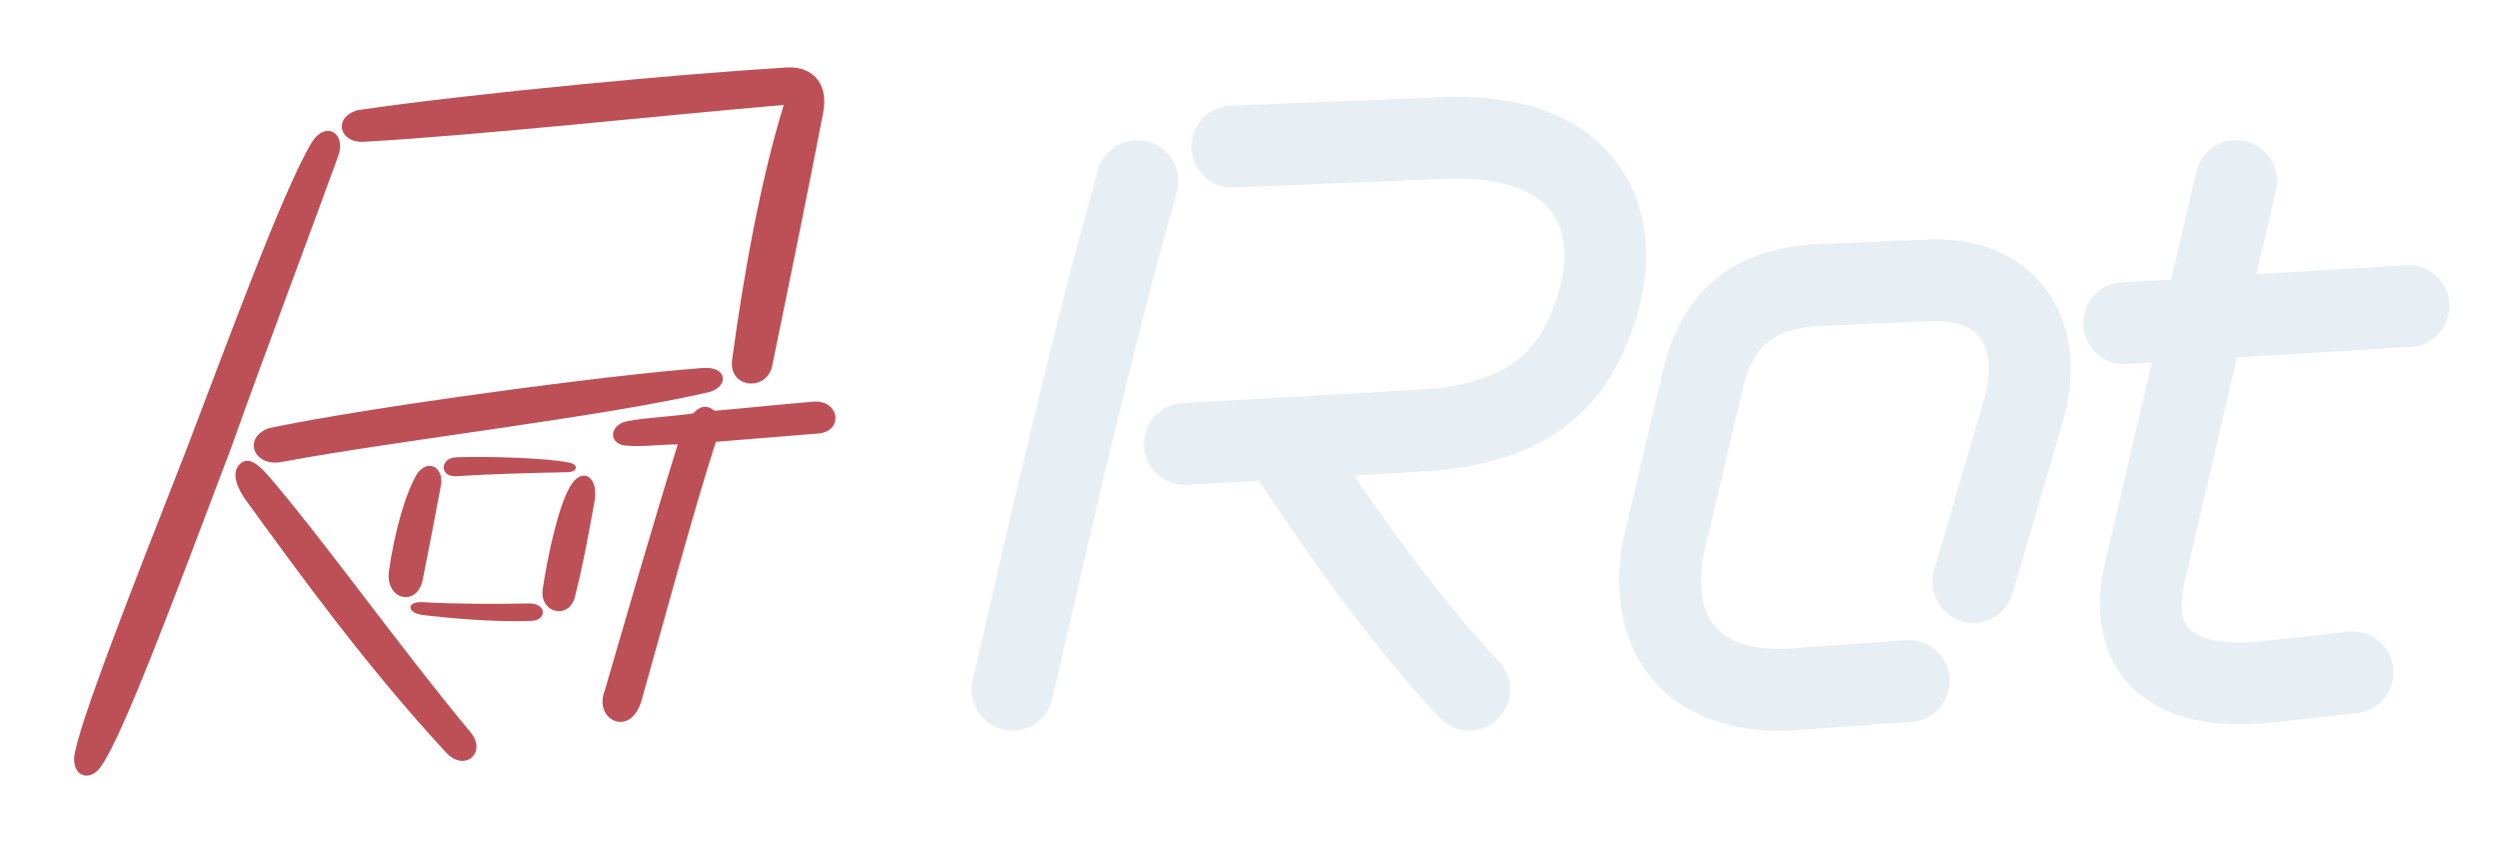
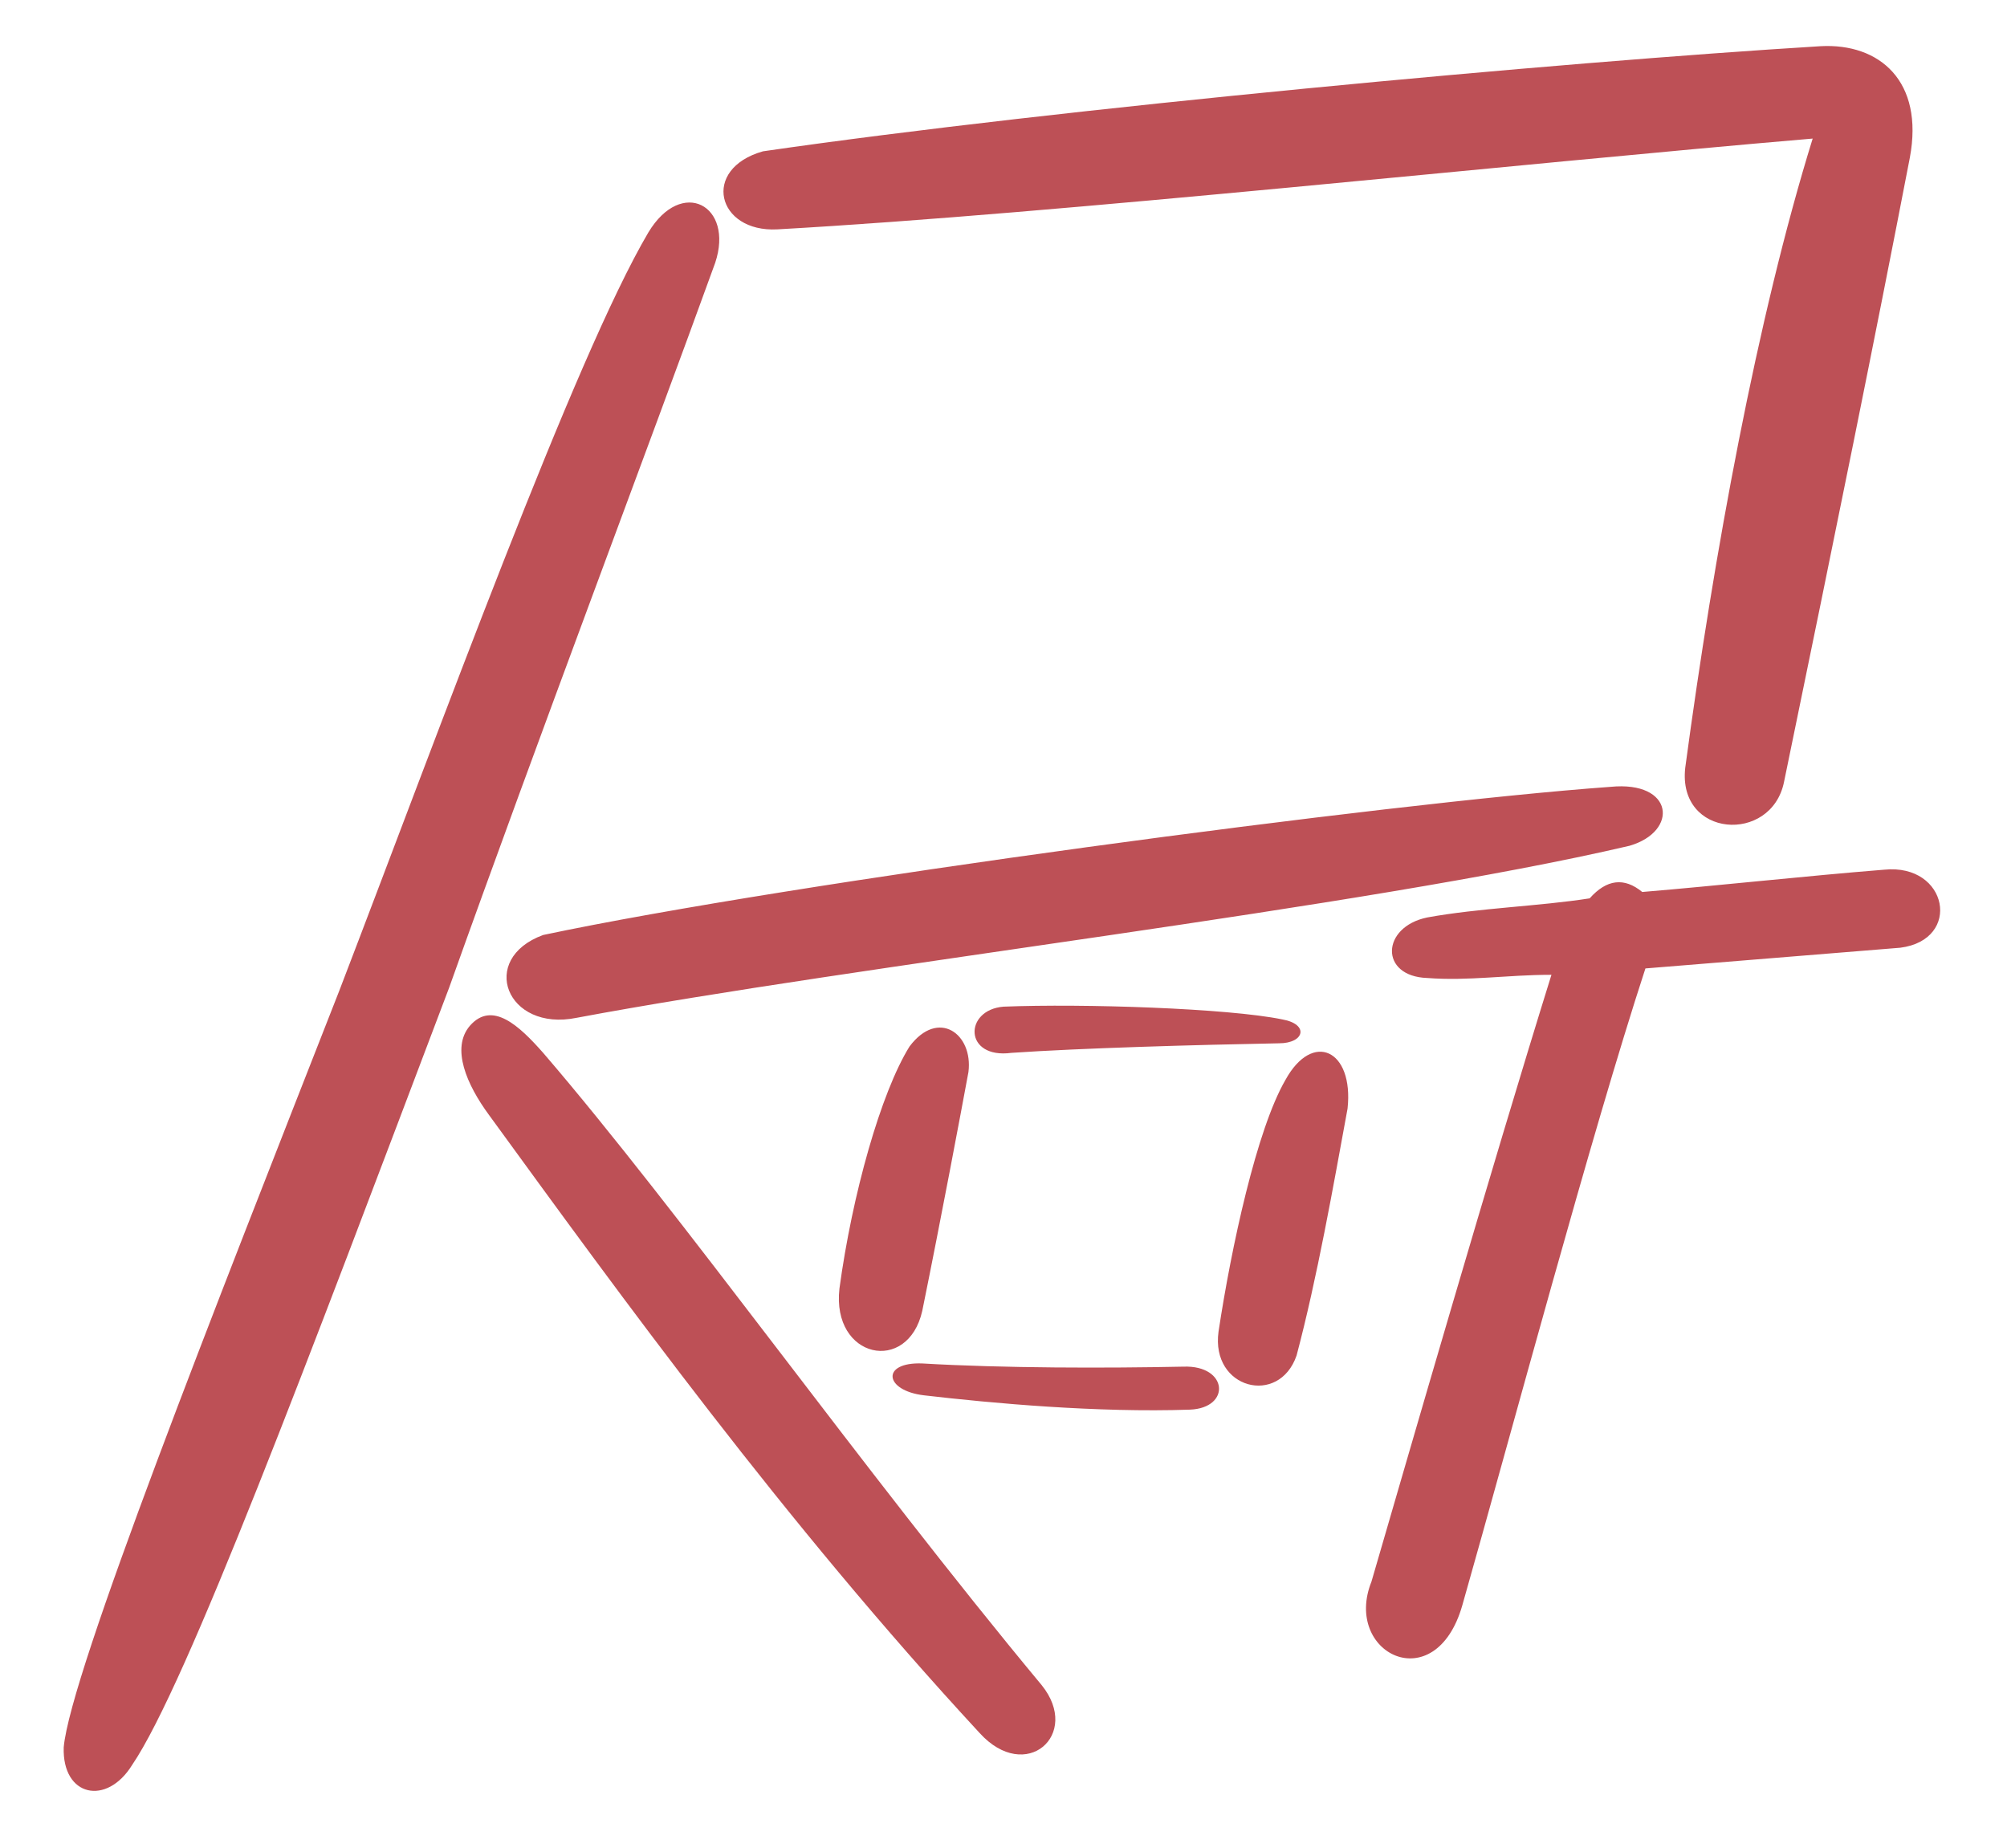
- <svg xmlns="http://www.w3.org/2000/svg" width="580" height="195" viewBox="0 0 580 195" role="img" aria-label="Rot">
-   <g transform="translate(7,8) scale(.15)">
+ <svg xmlns="http://www.w3.org/2000/svg" width="1260" height="1160" viewBox="0 0 1260 1160" role="img" aria-label="Rot">
+   <g transform="translate(-28,-22)">
    <path fill="#BD5056" fill-rule="evenodd" d="M68 1119 C72 1073 163 843 241 644 C304 480 389 246 435 168 C456 133 489 151 477 187 C435 303 366 485 310 642 C221 877 145 1080 111 1130 C95 1156 67 1150 68 1119 Z M507 117 C693 90 1007 61 1171 51 C1208 49 1236 73 1227 121 C1205 235 1181 353 1148 513 C1140 552 1081 548 1086 504 C1104 370 1131 222 1166 109 C978 125 694 156 516 166 C478 168 468 128 507 117 Z M369 609 C525 576 900 526 1039 516 C1079 512 1082 544 1051 553 C884 592 566 628 390 661 C346 670 328 624 369 609 Z M323 666 C337 650 354 666 369 683 C455 783 569 944 682 1080 C707 1111 672 1142 643 1110 C520 977 418 836 335 722 C321 703 311 680 323 666 Z M658 654 C708 652 799 655 833 662 C850 665 847 677 831 677 C778 678 707 680 663 683 C633 687 633 656 658 654 Z M599 679 C617 655 639 671 636 695 C631 722 619 786 607 845 C598 885 550 875 555 831 C563 772 581 708 599 679 Z M835 700 C852 669 878 681 874 718 C865 767 855 824 842 873 C831 905 788 894 793 858 C801 805 817 731 835 700 Z M607 878 C658 881 723 881 771 880 C799 879 801 906 775 907 C717 909 651 903 608 898 C583 895 581 877 607 878 Z M924 598 C957 592 994 591 1026 586 Q1042 568 1059 582 C1107 578 1161 572 1211 568 C1251 564 1260 612 1221 617 L1061 630 C1027 734 977 921 946 1030 C929 1089 871 1060 889 1015 C912 936 964 756 1002 634 C974 634 950 638 924 636 C894 635 895 604 924 598 Z" />
  </g>
-   <g transform="translate(225,22)">
-     <path d="M10 138 C18 103 29 55 39 20 M61 12 L111 10 C146 9 152 32 145 51 C139 69 126 77 103 78 L50 81 M73 81 C84 98 100 121 116 138 M218 136 L190 138 C166 139 156 123 162 101 L170 67 C174 49 185 44 201 44 L224 43 C242 43 249 56 245 72 L233 113 M294 20 L273 110 C268 130 280 139 303 136 L321 134 M268 53 L334 49" fill="none" stroke="#E8EFF4" stroke-width="19" stroke-linecap="round" stroke-linejoin="round" />
-   </g>
</svg>
